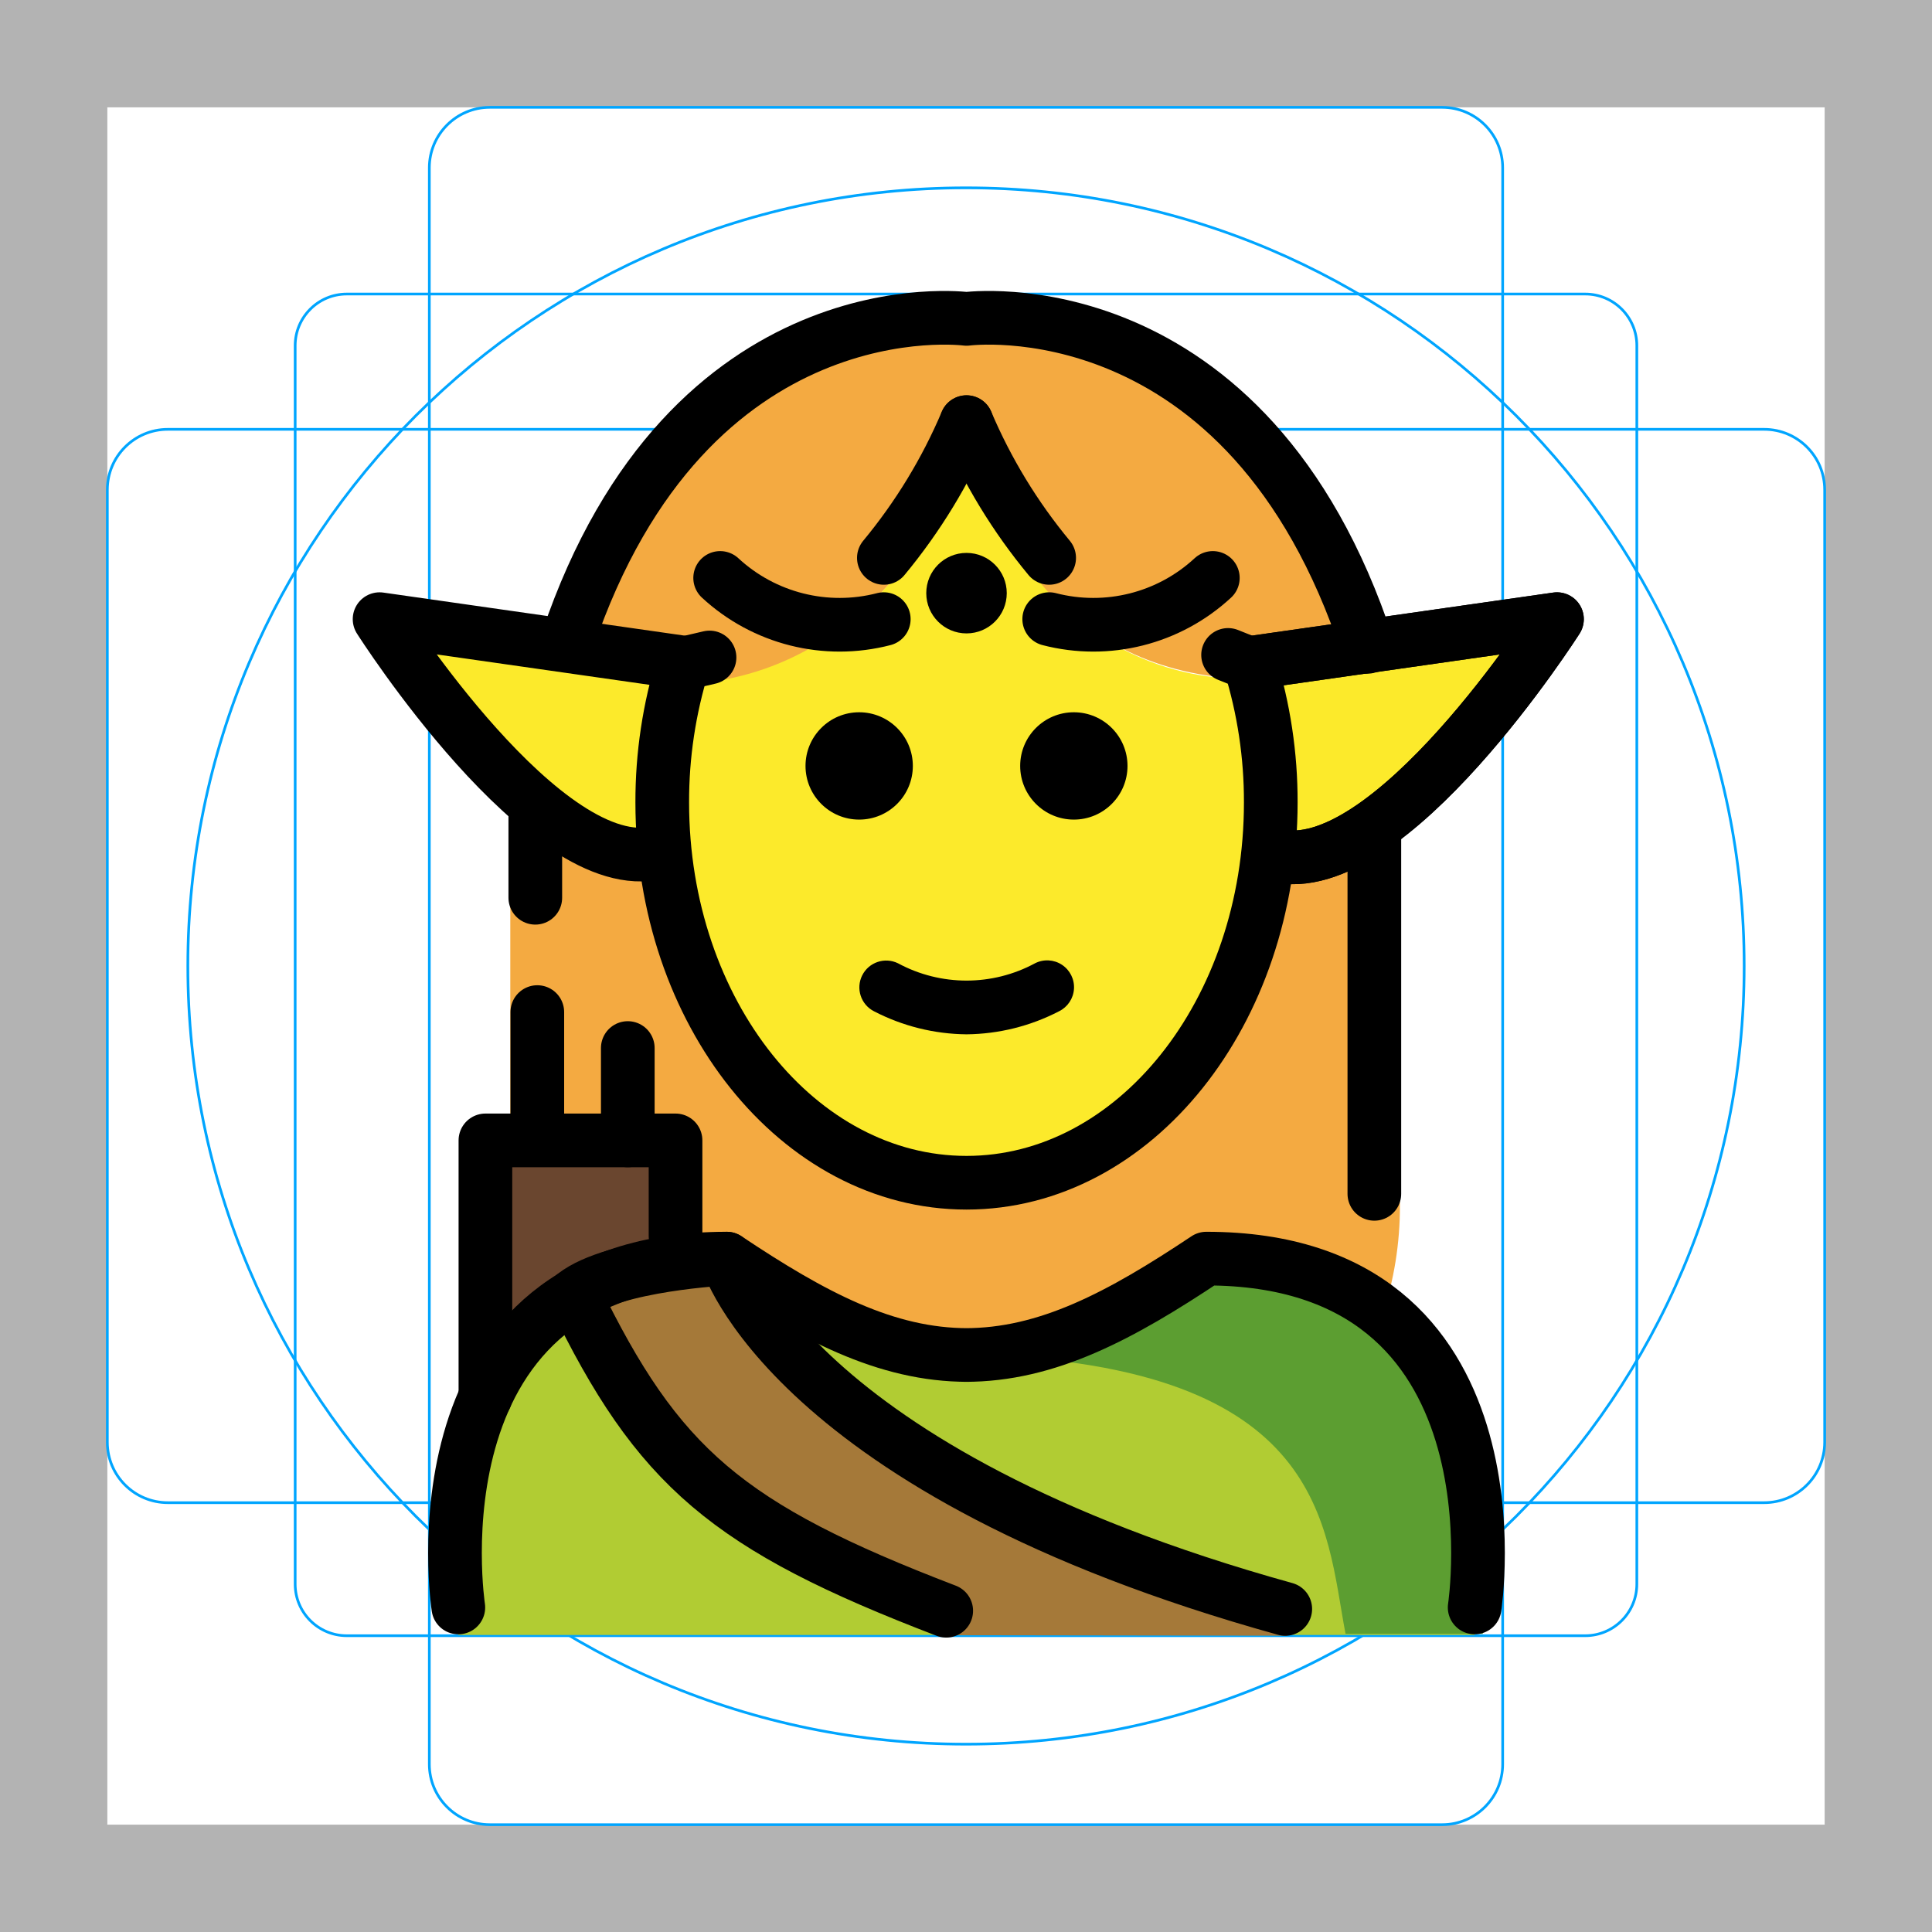
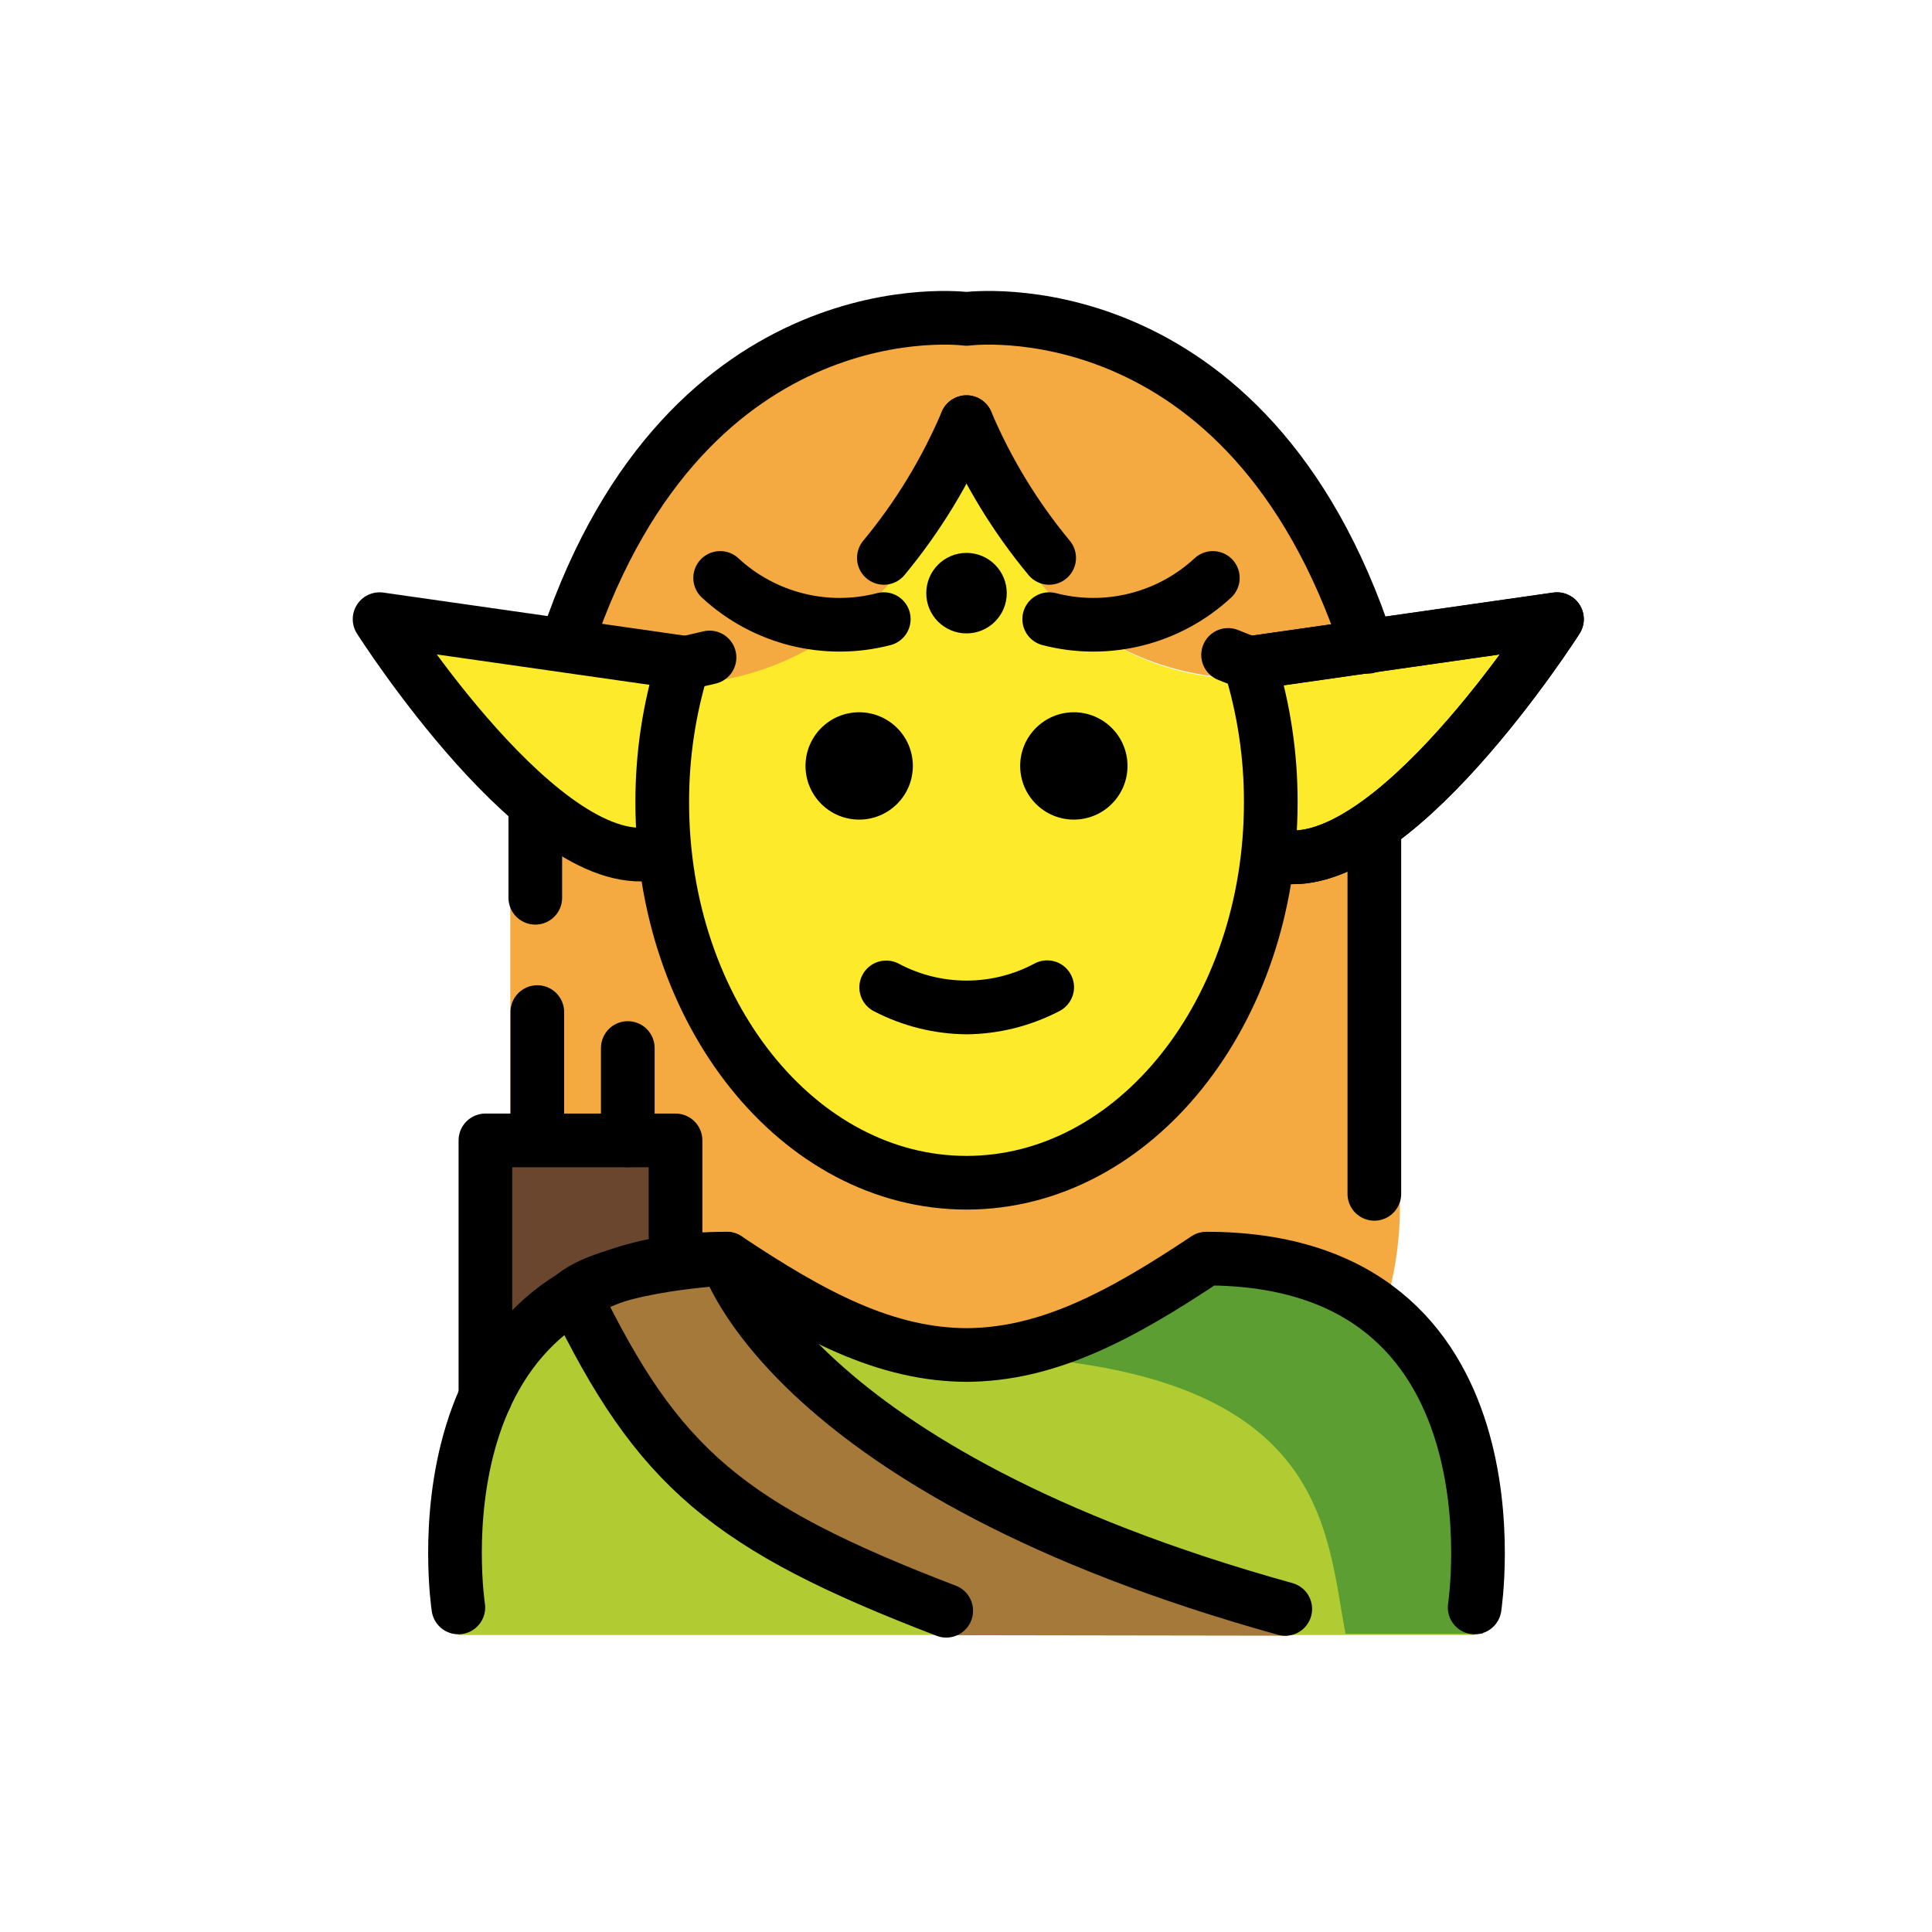
- <svg xmlns="http://www.w3.org/2000/svg" id="emoji" viewBox="0 0 72 72">
-   <g id="grid">
-     <path fill="#b3b3b3" d="M68,4V68H4V4H68m4-4H0V72H72V0Z" />
-     <path fill="none" stroke="#00a5ff" stroke-miterlimit="10" stroke-width="0.1" d="M12.923,10.958H59.077A1.923,1.923,0,0,1,61,12.881V59.035a1.923,1.923,0,0,1-1.923,1.923H12.923A1.923,1.923,0,0,1,11,59.035V12.881A1.923,1.923,0,0,1,12.923,10.958Z" />
-     <rect x="16" y="4" rx="2.254" width="40" height="64" fill="none" stroke="#00a5ff" stroke-miterlimit="10" stroke-width="0.1" />
-     <rect x="16" y="4" rx="2.254" width="40" height="64" transform="translate(72) rotate(90)" fill="none" stroke="#00a5ff" stroke-miterlimit="10" stroke-width="0.1" />
-     <circle cx="36" cy="36" r="29" fill="none" stroke="#00a5ff" stroke-miterlimit="10" stroke-width="0.1" />
-   </g>
+ <svg xmlns="http://www.w3.org/2000/svg" id="emoji" viewBox="0 0 72 72" version="1.1">
+   <defs id="defs78" />
  <g id="color">
-     <path fill="#b1cc33" d="M54.956,60.931s2-14.027-10-14.027c-3.192,2.128-5.926,3.598-9,3.592h.125c-3.074.006-5.808-1.464-9-3.592-12,0-10,14.027-10,14.027Z" />
-     <path fill="#5c9e31" d="M45.342,46.905a18.013,18.013,0,0,1-8.938,3.588c13.062.411,12.977,6.395,13.74,10.395h5.113S57.342,46.905,45.342,46.905Z" />
-     <polyline fill="#6a462f" points="18.09 52.064 18.09 42.499 25.175 42.499 25.175 46.063" />
-     <path fill="#a57939" d="M48.001,60.958c-18.499-5.136-20.92-14.054-20.92-14.054s-4.2.205-5.678,1.354c3.116,6.429,5.935,9.55,14.104,12.681" />
+     <path fill="#b1cc33" d="M54.956,60.931s2-14.027-10-14.027c-3.192,2.128-5.926,3.598-9,3.592h.125c-3.074.006-5.808-1.464-9-3.592-12,0-10,14.027-10,14.027Z" id="path13" />
+     <path fill="#5c9e31" d="M45.342,46.905a18.013,18.013,0,0,1-8.938,3.588c13.062.411,12.977,6.395,13.74,10.395h5.113S57.342,46.905,45.342,46.905Z" id="path15" />
+     <polyline fill="#6a462f" points="18.09 52.064 18.09 42.499 25.175 42.499 25.175 46.063" id="polyline17" />
+     <path fill="#a57939" d="M48.001,60.958c-18.499-5.136-20.92-14.054-20.92-14.054s-4.2.205-5.678,1.354c3.116,6.429,5.935,9.55,14.104,12.681" id="path19" />
  </g>
  <g id="skin">
-     <path fill="#fcea2b" d="M38.122,20.791a9.395,9.395,0,0,1-2.18-5.054c-.028,0-.055-.005-.083-.005a8.272,8.272,0,0,1-1.98,5.059,10.877,10.877,0,0,1-8.794,4.709,17.399,17.399,0,0,0-.566,4.405c0,7.828,5.077,14.173,11.339,14.173s11.339-6.346,11.339-14.173a17.345,17.345,0,0,0-.626-4.611A9.753,9.753,0,0,1,38.122,20.791Z" />
-     <path fill="#fcea2b" d="M46.574,24.71l11.45-1.636s-6.268,9.849-10.494,8.799" />
-     <path fill="#fcea2b" d="M25.464,24.691,14.146,23.074s6.189,9.735,10.366,8.697" />
+     <path fill="#fcea2b" d="M38.122,20.791a9.395,9.395,0,0,1-2.18-5.054c-.028,0-.055-.005-.083-.005a8.272,8.272,0,0,1-1.98,5.059,10.877,10.877,0,0,1-8.794,4.709,17.399,17.399,0,0,0-.566,4.405c0,7.828,5.077,14.173,11.339,14.173s11.339-6.346,11.339-14.173a17.345,17.345,0,0,0-.626-4.611A9.753,9.753,0,0,1,38.122,20.791Z" id="path22" />
+     <path fill="#fcea2b" d="M46.574,24.71l11.45-1.636s-6.268,9.849-10.494,8.799" id="path24" />
+     <path fill="#fcea2b" d="M25.464,24.691,14.146,23.074s6.189,9.735,10.366,8.697" id="path26" />
  </g>
  <g id="hair">
-     <path fill="#f4aa41" d="M35.859,11.884A15.35,15.35,0,0,0,20.723,24.73c8.826,3.057,13.156-3.939,13.156-3.939a8.272,8.272,0,0,0,1.98-5.059h.083a9.397,9.397,0,0,0,2.18,5.059s3.413,6.46,12.873,3.93A15.351,15.351,0,0,0,35.859,11.884Z" />
-     <path fill="#f4aa41" d="M37.476,44.508l-5.196-.645-4.21-2.617L24.658,35.14l-.379-2.844-2.351-.417-2.911-2.264V42.168l6.159.331v4.596l1.906-.19c3.17,2.113,5.889,3.575,8.938,3.588,3.048-.014,5.768-1.475,8.938-3.588A9.688,9.688,0,0,1,51.51,49.04a12.86,12.86,0,0,0,.661-4.108c0-16.656-.27-14.326-.27-14.326l-2.326,1.425-2.2.266-1.29,4.892-3.603,4.968Z" />
+     <path fill="#f4aa41" d="M35.859,11.884A15.35,15.35,0,0,0,20.723,24.73c8.826,3.057,13.156-3.939,13.156-3.939a8.272,8.272,0,0,0,1.98-5.059h.083a9.397,9.397,0,0,0,2.18,5.059s3.413,6.46,12.873,3.93A15.351,15.351,0,0,0,35.859,11.884Z" id="path29" />
+     <path fill="#f4aa41" d="M37.476,44.508l-5.196-.645-4.21-2.617L24.658,35.14l-.379-2.844-2.351-.417-2.911-2.264V42.168l6.159.331v4.596l1.906-.19c3.17,2.113,5.889,3.575,8.938,3.588,3.048-.014,5.768-1.475,8.938-3.588A9.688,9.688,0,0,1,51.51,49.04a12.86,12.86,0,0,0,.661-4.108c0-16.656-.27-14.326-.27-14.326l-2.326,1.425-2.2.266-1.29,4.892-3.603,4.968Z" id="path31" />
  </g>
  <g id="line">
-     <path d="M42.019,28.544a2,2,0,1,1-2-2,2.001,2.001,0,0,1,2,2" />
-     <path d="M34.019,28.544a2,2,0,1,1-2-2,2.001,2.001,0,0,1,2,2" />
-     <path d="M36.019,38.546a7.653,7.653,0,0,1-3.447-.858,1,1,0,0,1,.894-1.789,5.377,5.377,0,0,0,5.106,0,1,1,0,1,1,.894,1.789A7.652,7.652,0,0,1,36.019,38.546Z" />
-     <path fill="none" stroke="#000" stroke-linecap="round" stroke-linejoin="round" stroke-width="2" d="M50.966,24.105C46.493,10.484,36.019,11.884,36.019,11.884S25.666,10.501,21.15,23.87" />
-     <path fill="none" stroke="#000" stroke-linecap="round" stroke-linejoin="round" stroke-width="2" d="M26.838,21.538a6.553,6.553,0,0,0,6.098,1.535" />
-     <path fill="none" stroke="#000" stroke-linecap="round" stroke-linejoin="round" stroke-width="2" d="M45.199,21.538a6.553,6.553,0,0,1-6.098,1.535" />
-     <circle cx="36.019" cy="22.105" r="1.5" />
-     <path fill="none" stroke="#000" stroke-linecap="round" stroke-linejoin="round" stroke-width="2" d="M25.464,24.691,14.146,23.074s6.189,9.735,10.366,8.697" />
-     <path fill="none" stroke="#000" stroke-linecap="round" stroke-linejoin="round" stroke-width="2" d="M36.019,15.732a20.458,20.458,0,0,1-3.08,5.059" />
-     <path fill="none" stroke="#000" stroke-linecap="round" stroke-linejoin="round" stroke-width="2" d="M46.574,24.71l11.45-1.636s-6.268,9.849-10.494,8.799" />
-     <path fill="none" stroke="#000" stroke-linecap="round" stroke-linejoin="round" stroke-width="2" d="M36.019,15.732a20.456,20.456,0,0,0,3.08,5.059" />
-     <line x1="51.218" x2="51.218" y1="30.988" y2="44.491" fill="none" stroke="#000" stroke-linecap="round" stroke-linejoin="round" stroke-width="2" />
-     <polyline fill="none" stroke="#000" stroke-linecap="round" stroke-linejoin="round" stroke-width="2" points="18.09 52.064 18.09 42.499 25.175 42.499 25.175 46.063" />
-     <line x1="20.024" x2="20.024" y1="42.46" y2="37.717" fill="none" stroke="#000" stroke-linecap="round" stroke-linejoin="round" stroke-width="2" />
-     <line x1="23.396" x2="23.396" y1="42.499" y2="39.057" fill="none" stroke="#000" stroke-linecap="round" stroke-linejoin="round" stroke-width="2" />
-     <path fill="none" stroke="#000" stroke-linecap="round" stroke-linejoin="round" stroke-width="2" d="M54.956,59.905s2-13-10-13c-3.192,2.128-5.926,3.598-9,3.592h.125c-3.074.006-5.808-1.464-9-3.592-12,0-10,13-10,13" />
-     <path fill="none" stroke="#000" stroke-linecap="round" stroke-linejoin="round" stroke-width="2" d="M26.442,24.502l-.983.229a17.29,17.29,0,0,0-.779,5.173c0,7.828,5.077,14.173,11.339,14.173s11.339-6.346,11.339-14.173a17.29,17.29,0,0,0-.779-5.173l-.812-.324" />
-     <path fill="none" stroke="#000" stroke-linecap="round" stroke-linejoin="round" stroke-width="2" d="M46.574,24.71l11.45-1.636s-6.268,9.849-10.494,8.799" />
-     <line x1="19.949" x2="19.949" y1="30.288" y2="33.457" fill="none" stroke="#000" stroke-linecap="round" stroke-linejoin="round" stroke-width="2" />
-     <path fill="none" stroke="#000" stroke-linecap="round" stroke-linejoin="round" stroke-width="2" d="M47.898,59.961C29.399,54.826,27.081,46.905,27.081,46.905s-4.2.205-5.678,1.354c3.116,6.429,5.69,8.639,13.86,11.769" />
+     <path d="M42.019,28.544a2,2,0,1,1-2-2,2.001,2.001,0,0,1,2,2" id="path34" />
+     <path d="M34.019,28.544a2,2,0,1,1-2-2,2.001,2.001,0,0,1,2,2" id="path36" />
+     <path d="M36.019,38.546a7.653,7.653,0,0,1-3.447-.858,1,1,0,0,1,.894-1.789,5.377,5.377,0,0,0,5.106,0,1,1,0,1,1,.894,1.789A7.652,7.652,0,0,1,36.019,38.546Z" id="path38" />
+     <path fill="none" stroke="#000" stroke-linecap="round" stroke-linejoin="round" stroke-width="2" d="M50.966,24.105C46.493,10.484,36.019,11.884,36.019,11.884S25.666,10.501,21.15,23.87" id="path40" />
+     <path fill="none" stroke="#000" stroke-linecap="round" stroke-linejoin="round" stroke-width="2" d="M26.838,21.538a6.553,6.553,0,0,0,6.098,1.535" id="path42" />
+     <path fill="none" stroke="#000" stroke-linecap="round" stroke-linejoin="round" stroke-width="2" d="M45.199,21.538a6.553,6.553,0,0,1-6.098,1.535" id="path44" />
+     <circle cx="36.019" cy="22.105" r="1.5" id="circle46" />
+     <path fill="none" stroke="#000" stroke-linecap="round" stroke-linejoin="round" stroke-width="2" d="M25.464,24.691,14.146,23.074s6.189,9.735,10.366,8.697" id="path48" />
+     <path fill="none" stroke="#000" stroke-linecap="round" stroke-linejoin="round" stroke-width="2" d="M36.019,15.732a20.458,20.458,0,0,1-3.08,5.059" id="path50" />
+     <path fill="none" stroke="#000" stroke-linecap="round" stroke-linejoin="round" stroke-width="2" d="M46.574,24.71l11.45-1.636s-6.268,9.849-10.494,8.799" id="path52" />
+     <path fill="none" stroke="#000" stroke-linecap="round" stroke-linejoin="round" stroke-width="2" d="M36.019,15.732a20.456,20.456,0,0,0,3.08,5.059" id="path54" />
+     <line x1="51.218" x2="51.218" y1="30.988" y2="44.491" fill="none" stroke="#000" stroke-linecap="round" stroke-linejoin="round" stroke-width="2" id="line56" />
+     <polyline fill="none" stroke="#000" stroke-linecap="round" stroke-linejoin="round" stroke-width="2" points="18.09 52.064 18.09 42.499 25.175 42.499 25.175 46.063" id="polyline58" />
+     <line x1="20.024" x2="20.024" y1="42.46" y2="37.717" fill="none" stroke="#000" stroke-linecap="round" stroke-linejoin="round" stroke-width="2" id="line60" />
+     <line x1="23.396" x2="23.396" y1="42.499" y2="39.057" fill="none" stroke="#000" stroke-linecap="round" stroke-linejoin="round" stroke-width="2" id="line62" />
+     <path fill="none" stroke="#000" stroke-linecap="round" stroke-linejoin="round" stroke-width="2" d="M54.956,59.905s2-13-10-13c-3.192,2.128-5.926,3.598-9,3.592h.125c-3.074.006-5.808-1.464-9-3.592-12,0-10,13-10,13" id="path64" />
+     <path fill="none" stroke="#000" stroke-linecap="round" stroke-linejoin="round" stroke-width="2" d="M26.442,24.502l-.983.229a17.29,17.29,0,0,0-.779,5.173c0,7.828,5.077,14.173,11.339,14.173s11.339-6.346,11.339-14.173a17.29,17.29,0,0,0-.779-5.173l-.812-.324" id="path66" />
+     <path fill="none" stroke="#000" stroke-linecap="round" stroke-linejoin="round" stroke-width="2" d="M46.574,24.71l11.45-1.636s-6.268,9.849-10.494,8.799" id="path68" />
+     <line x1="19.949" x2="19.949" y1="30.288" y2="33.457" fill="none" stroke="#000" stroke-linecap="round" stroke-linejoin="round" stroke-width="2" id="line70" />
+     <path fill="none" stroke="#000" stroke-linecap="round" stroke-linejoin="round" stroke-width="2" d="M47.898,59.961C29.399,54.826,27.081,46.905,27.081,46.905s-4.2.205-5.678,1.354c3.116,6.429,5.69,8.639,13.86,11.769" id="path72" />
  </g>
</svg>
